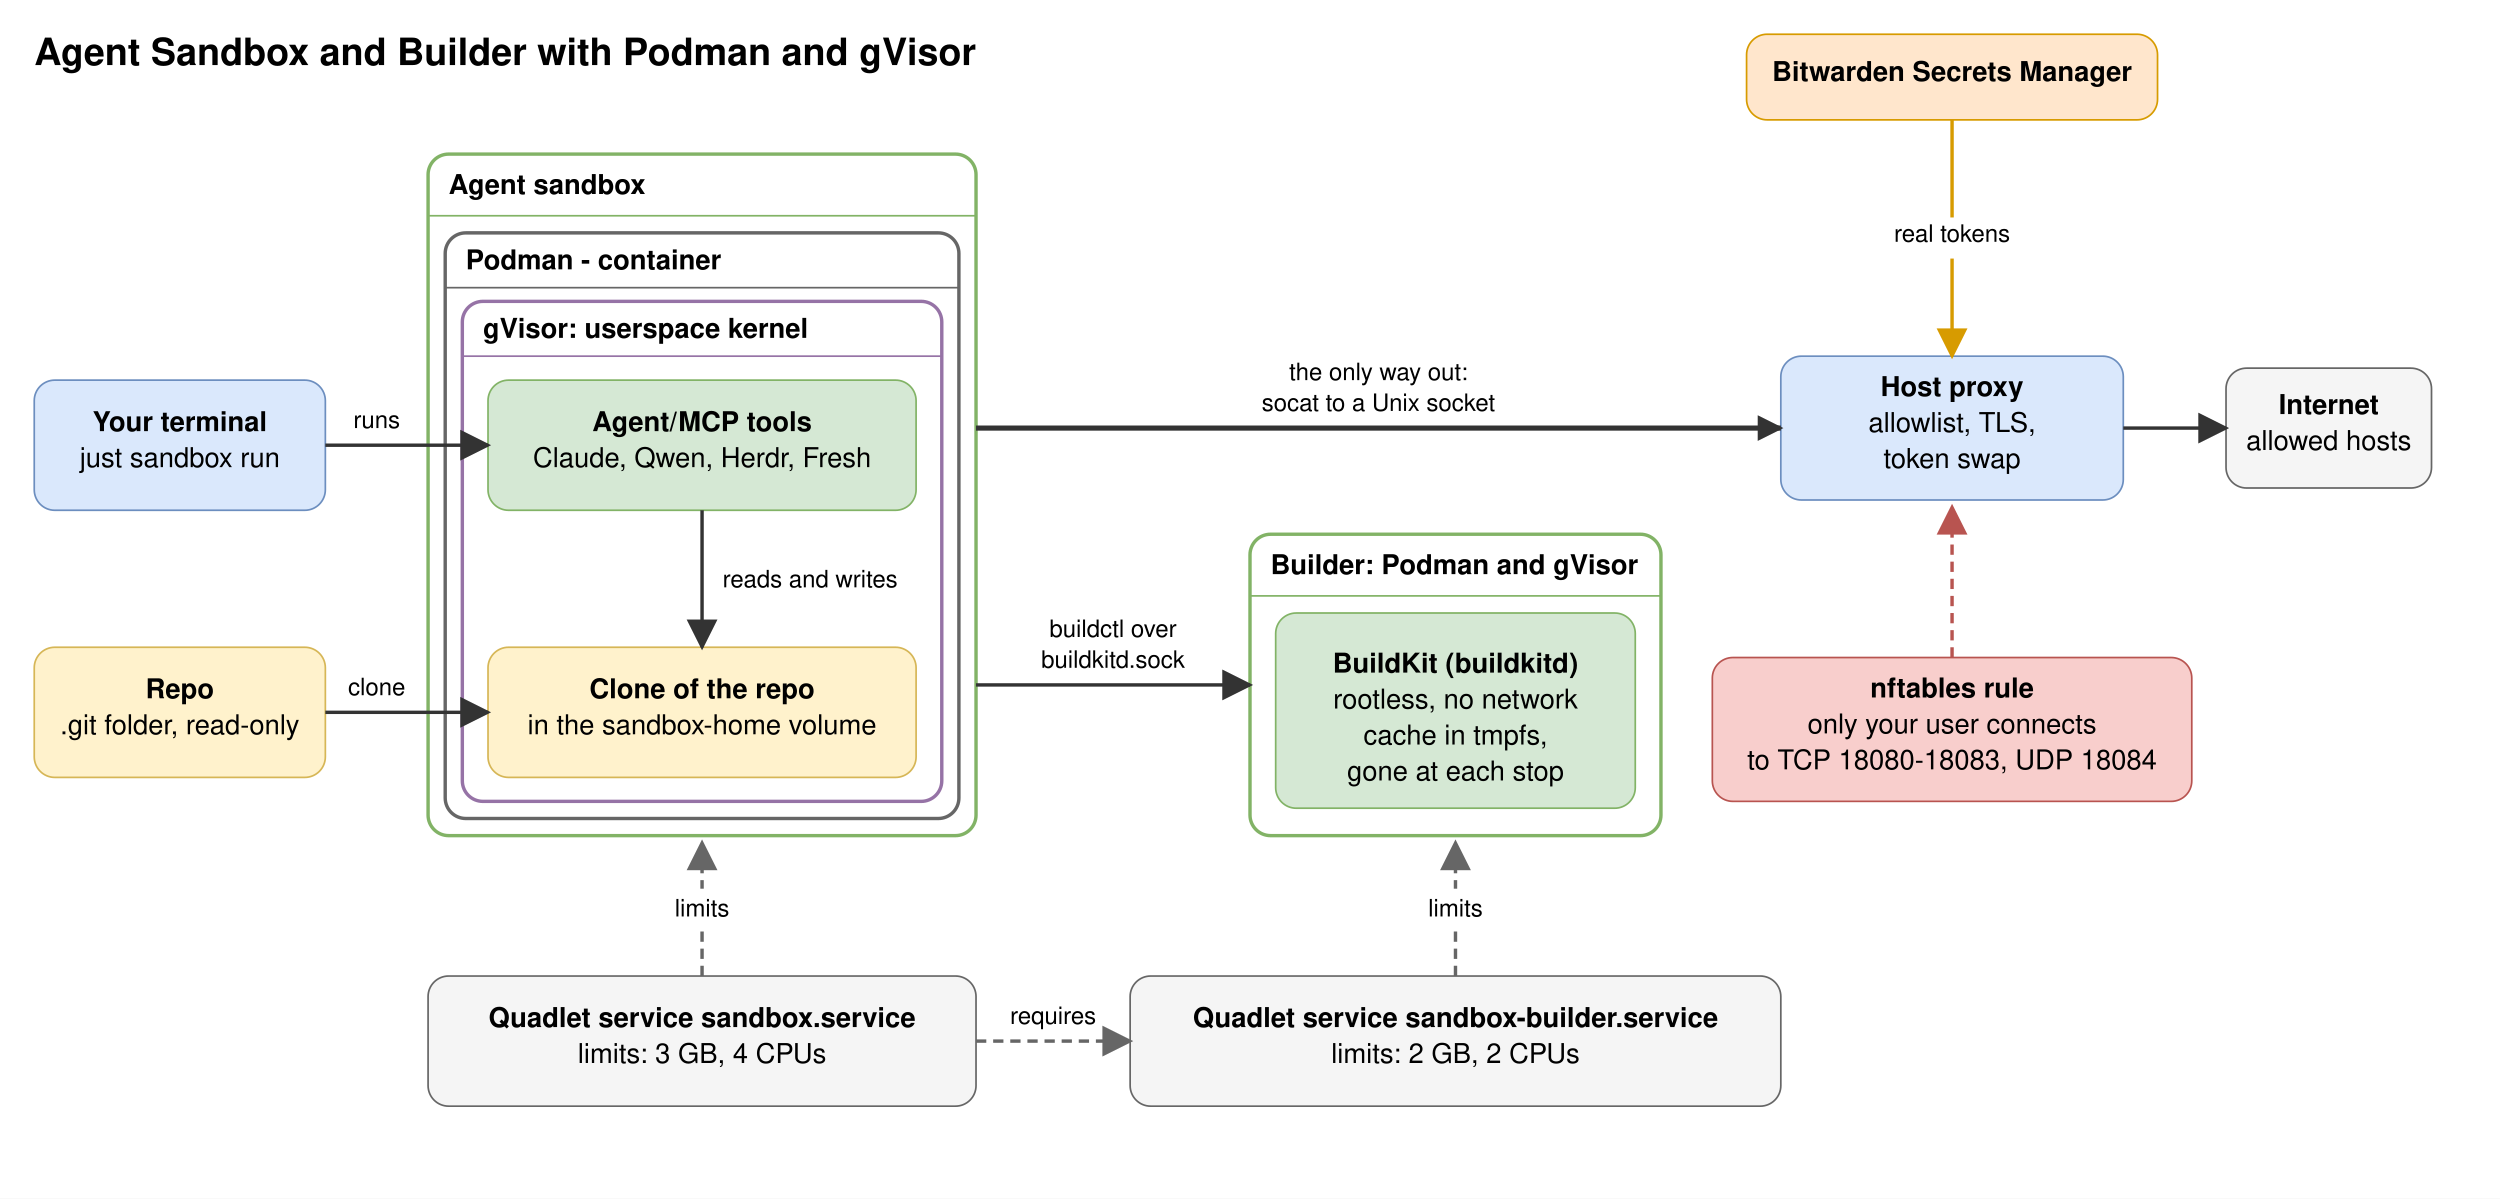
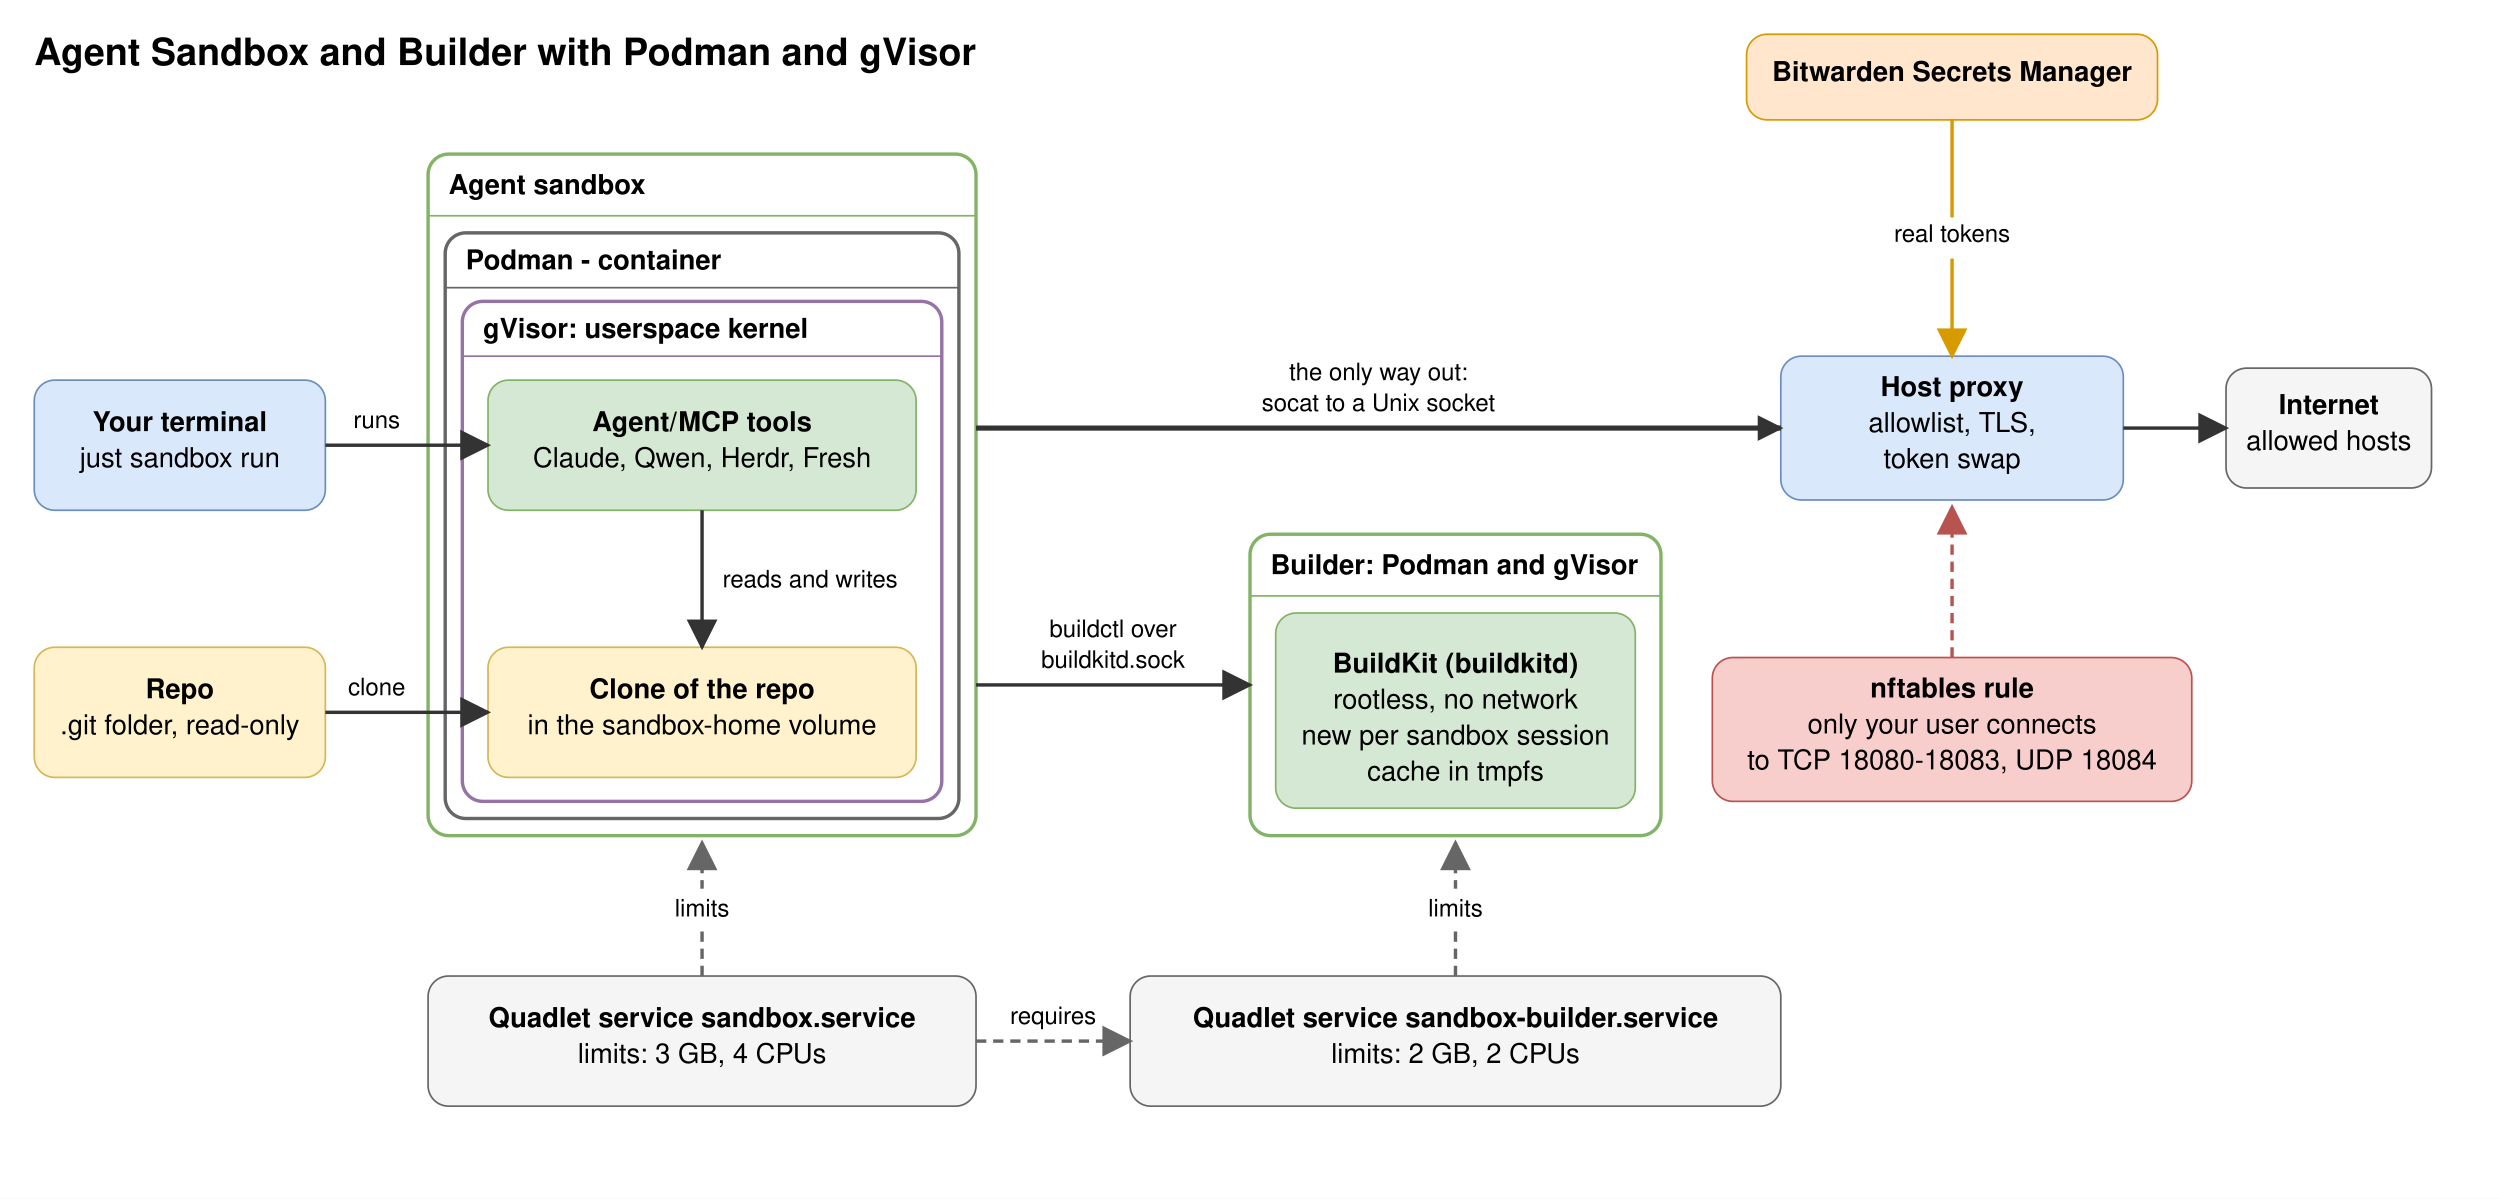
<svg xmlns="http://www.w3.org/2000/svg" version="1.1" width="1460" height="700" viewBox="0 0 1460 700" font-family="Helvetica, Arial, sans-serif">
  <defs>
    <marker id="a" viewBox="0 0 10 10" refX="9" refY="5" markerWidth="9" markerHeight="9" orient="auto">
      <path d="M0,0 L10,5 L0,10 z" fill="#333333" />
    </marker>
    <marker id="b" viewBox="0 0 10 10" refX="9" refY="5" markerWidth="5" markerHeight="5" orient="auto">
      <path d="M0,0 L10,5 L0,10 z" fill="#333333" />
    </marker>
    <marker id="o" viewBox="0 0 10 10" refX="9" refY="5" markerWidth="9" markerHeight="9" orient="auto">
      <path d="M0,0 L10,5 L0,10 z" fill="#d79b00" />
    </marker>
    <marker id="r" viewBox="0 0 10 10" refX="9" refY="5" markerWidth="9" markerHeight="9" orient="auto">
      <path d="M0,0 L10,5 L0,10 z" fill="#b85450" />
    </marker>
    <marker id="g" viewBox="0 0 10 10" refX="9" refY="5" markerWidth="9" markerHeight="9" orient="auto">
      <path d="M0,0 L10,5 L0,10 z" fill="#666666" />
    </marker>
  </defs>
  <rect x="0" y="0" width="1460" height="700" fill="#ffffff" />
  <text x="20" y="38" font-size="22" font-weight="bold" fill="#000000">Agent Sandbox and Builder with Podman and gVisor</text>
  <rect x="1020" y="20" width="240" height="50" rx="12" fill="#ffe6cc" stroke="#d79b00" stroke-width="1" />
  <g font-size="16" text-anchor="middle" fill="#000000" font-weight="bold">
    <text x="1140.0" y="47.3">Bitwarden Secrets Manager</text>
  </g>
  <rect x="20" y="222" width="170" height="76" rx="12" fill="#dae8fc" stroke="#6c8ebf" stroke-width="1" />
  <g font-size="16" text-anchor="middle" fill="#000000">
    <text x="105.0" y="251.8" font-weight="bold">Your terminal</text>
    <text x="105.0" y="272.8">just sandbox run</text>
  </g>
  <rect x="20" y="378" width="170" height="76" rx="12" fill="#fff2cc" stroke="#d6b656" stroke-width="1" />
  <g font-size="16" text-anchor="middle" fill="#000000">
    <text x="105.0" y="407.8" font-weight="bold">Repo</text>
    <text x="105.0" y="428.8">.git folder, read-only</text>
  </g>
  <rect x="250" y="90" width="320" height="398" rx="12" fill="#ffffff" stroke="#82b366" stroke-width="2" />
  <line x1="250" y1="126" x2="570" y2="126" stroke="#82b366" stroke-width="1" />
  <g font-size="16" text-anchor="start" fill="#000000" font-weight="bold">
    <text x="262" y="113.3">Agent sandbox</text>
  </g>
  <rect x="260" y="136" width="300" height="342" rx="12" fill="#ffffff" stroke="#666666" stroke-width="2" />
  <line x1="260" y1="168" x2="560" y2="168" stroke="#666666" stroke-width="1" />
  <g font-size="16" text-anchor="start" fill="#000000" font-weight="bold">
    <text x="272" y="157.3">Podman - container</text>
  </g>
  <rect x="270" y="176" width="280" height="292" rx="12" fill="#ffffff" stroke="#9673a6" stroke-width="2" />
  <line x1="270" y1="208" x2="550" y2="208" stroke="#9673a6" stroke-width="1" />
  <g font-size="16" text-anchor="start" fill="#000000" font-weight="bold">
    <text x="282" y="197.3">gVisor: userspace kernel</text>
  </g>
  <rect x="285" y="222" width="250" height="76" rx="12" fill="#d5e8d4" stroke="#82b366" stroke-width="1" />
  <g font-size="16" text-anchor="middle" fill="#000000">
    <text x="410.0" y="251.8" font-weight="bold">Agent/MCP tools</text>
    <text x="410.0" y="272.8">Claude, Qwen, Herdr, Fresh</text>
  </g>
  <rect x="285" y="378" width="250" height="76" rx="12" fill="#fff2cc" stroke="#d6b656" stroke-width="1" />
  <g font-size="16" text-anchor="middle" fill="#000000">
    <text x="410.0" y="407.8" font-weight="bold">Clone of the repo</text>
    <text x="410.0" y="428.8">in the sandbox-home volume</text>
  </g>
  <rect x="250" y="570" width="320" height="76" rx="12" fill="#f5f5f5" stroke="#666666" stroke-width="1" />
  <g font-size="16" text-anchor="middle" fill="#000000">
    <text x="410.0" y="599.8" font-weight="bold">Quadlet service sandbox.service</text>
    <text x="410.0" y="620.8">limits: 3 GB, 4 CPUs</text>
  </g>
  <rect x="730" y="312" width="240" height="176" rx="12" fill="#ffffff" stroke="#82b366" stroke-width="2" />
  <line x1="730" y1="348" x2="970" y2="348" stroke="#82b366" stroke-width="1" />
  <g font-size="16" text-anchor="start" fill="#000000" font-weight="bold">
    <text x="742" y="335.3">Builder: Podman and gVisor</text>
  </g>
  <rect x="745" y="358" width="210" height="114" rx="12" fill="#d5e8d4" stroke="#82b366" stroke-width="1" />
  <g font-size="16" text-anchor="middle" fill="#000000">
    <text x="850.0" y="392.8" font-weight="bold">BuildKit (buildkitd)</text>
    <text x="850.0" y="413.8">rootless, no network</text>
-     <text x="850.0" y="434.8">cache in tmpfs,</text>
-     <text x="850.0" y="455.8">gone at each stop</text>
+     <text x="850.0" y="434.8">new per sandbox session</text>
+     <text x="850.0" y="455.8">cache in tmpfs</text>
  </g>
  <rect x="660" y="570" width="380" height="76" rx="12" fill="#f5f5f5" stroke="#666666" stroke-width="1" />
  <g font-size="16" text-anchor="middle" fill="#000000">
    <text x="850.0" y="599.8" font-weight="bold">Quadlet service sandbox-builder.service</text>
    <text x="850.0" y="620.8">limits: 2 GB, 2 CPUs</text>
  </g>
  <rect x="1040" y="208" width="200" height="84" rx="12" fill="#dae8fc" stroke="#6c8ebf" stroke-width="1" />
  <g font-size="16" text-anchor="middle" fill="#000000">
    <text x="1140.0" y="231.3" font-weight="bold">Host proxy</text>
    <text x="1140.0" y="252.3">allowlist, TLS,</text>
    <text x="1140.0" y="273.3">token swap</text>
  </g>
  <rect x="1000" y="384" width="280" height="84" rx="12" fill="#f8cecc" stroke="#b85450" stroke-width="1" />
  <g font-size="16" text-anchor="middle" fill="#000000">
    <text x="1140.0" y="407.3" font-weight="bold">nftables rule</text>
    <text x="1140.0" y="428.3">only your user connects</text>
    <text x="1140.0" y="449.3">to TCP 18080-18083, UDP 18084</text>
  </g>
  <rect x="1300" y="215" width="120" height="70" rx="12" fill="#f5f5f5" stroke="#666666" stroke-width="1" />
  <g font-size="16" text-anchor="middle" fill="#000000">
    <text x="1360.0" y="241.8" font-weight="bold">Internet</text>
    <text x="1360.0" y="262.8">allowed hosts</text>
  </g>
  <path d="M190,260 L285,260" fill="none" stroke="#333333" stroke-width="2" marker-end="url(#a)" />
  <path d="M190,416 L285,416" fill="none" stroke="#333333" stroke-width="2" marker-end="url(#a)" />
  <path d="M570,250 L1040,250" fill="none" stroke="#333333" stroke-width="3" marker-end="url(#b)" />
  <path d="M1240,250 L1300,250" fill="none" stroke="#333333" stroke-width="2" marker-end="url(#a)" />
  <path d="M410,298 L410,378" fill="none" stroke="#333333" stroke-width="2" marker-end="url(#a)" />
  <path d="M1140,70 L1140,208" fill="none" stroke="#d79b00" stroke-width="2" marker-end="url(#o)" />
  <path d="M1140,384 L1140,296" fill="none" stroke="#b85450" stroke-width="2" stroke-dasharray="6,4" marker-end="url(#r)" />
  <path d="M410,570 L410,492" fill="none" stroke="#666666" stroke-width="2" stroke-dasharray="6,4" marker-end="url(#g)" />
  <path d="M570,400 L730,400" fill="none" stroke="#333333" stroke-width="2" marker-end="url(#a)" />
  <path d="M850,570 L850,492" fill="none" stroke="#666666" stroke-width="2" stroke-dasharray="6,4" marker-end="url(#g)" />
  <path d="M570,608 L660,608" fill="none" stroke="#666666" stroke-width="2" stroke-dasharray="6,4" marker-end="url(#g)" />
  <text x="220.0" y="250.0" font-size="14" text-anchor="middle" fill="#000000">runs</text>
  <text x="220.0" y="406.0" font-size="14" text-anchor="middle" fill="#000000">clone</text>
  <text x="805.0" y="222.0" font-size="14" text-anchor="middle" fill="#000000">the only way out:</text>
  <text x="805.0" y="240.0" font-size="14" text-anchor="middle" fill="#000000">socat to a Unix socket</text>
  <text x="422.0" y="343.0" font-size="14" text-anchor="start" fill="#000000">reads and writes</text>
  <rect x="1091.2" y="127.0" width="97.6" height="24" fill="#ffffff" />
  <g font-size="14" text-anchor="middle" fill="#000000">
    <text x="1140.0" y="141.2">real tokens</text>
  </g>
  <rect x="374.0" y="519.0" width="72.0" height="24" fill="#ffffff" />
  <g font-size="14" text-anchor="middle" fill="#000000">
    <text x="410.0" y="535.2">limits</text>
  </g>
  <text x="650.0" y="372.0" font-size="14" text-anchor="middle" fill="#000000">buildctl over</text>
  <text x="650.0" y="390.0" font-size="14" text-anchor="middle" fill="#000000">buildkitd.sock</text>
  <rect x="814.0" y="519.0" width="72.0" height="24" fill="#ffffff" />
  <g font-size="14" text-anchor="middle" fill="#000000">
    <text x="850.0" y="535.2">limits</text>
  </g>
  <text x="615.0" y="598.0" font-size="14" text-anchor="middle" fill="#000000">requires</text>
</svg>
